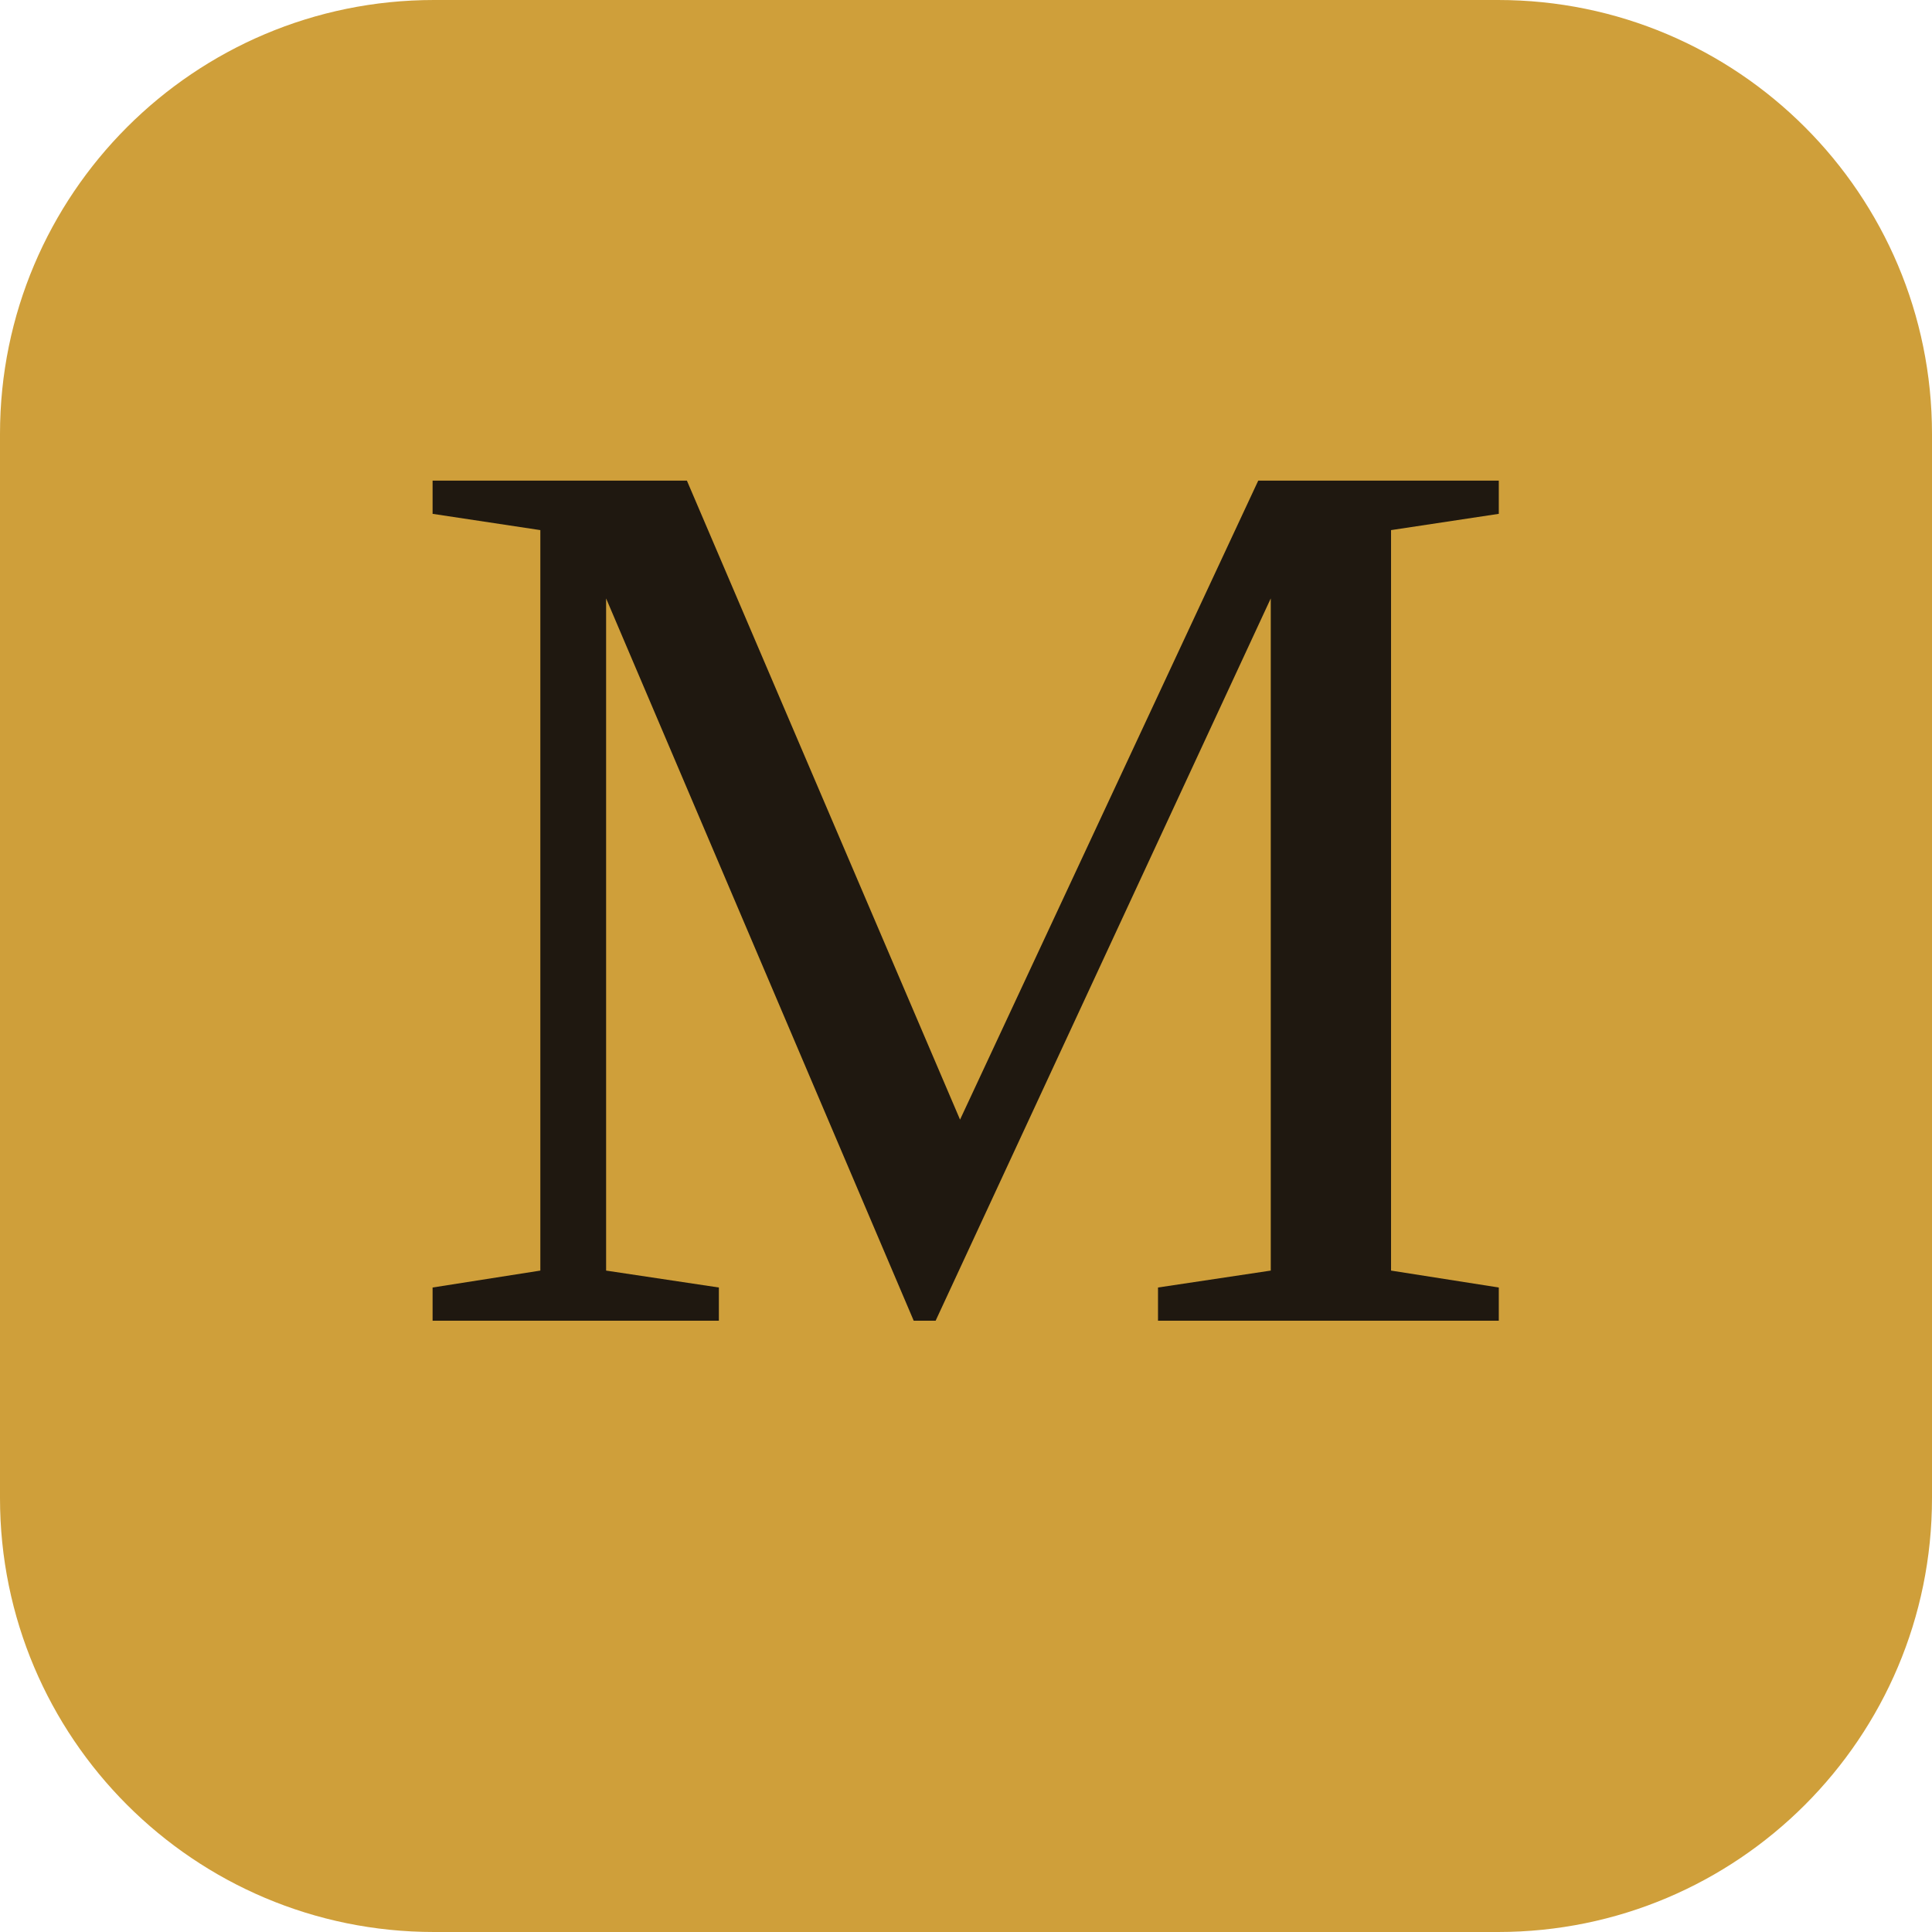
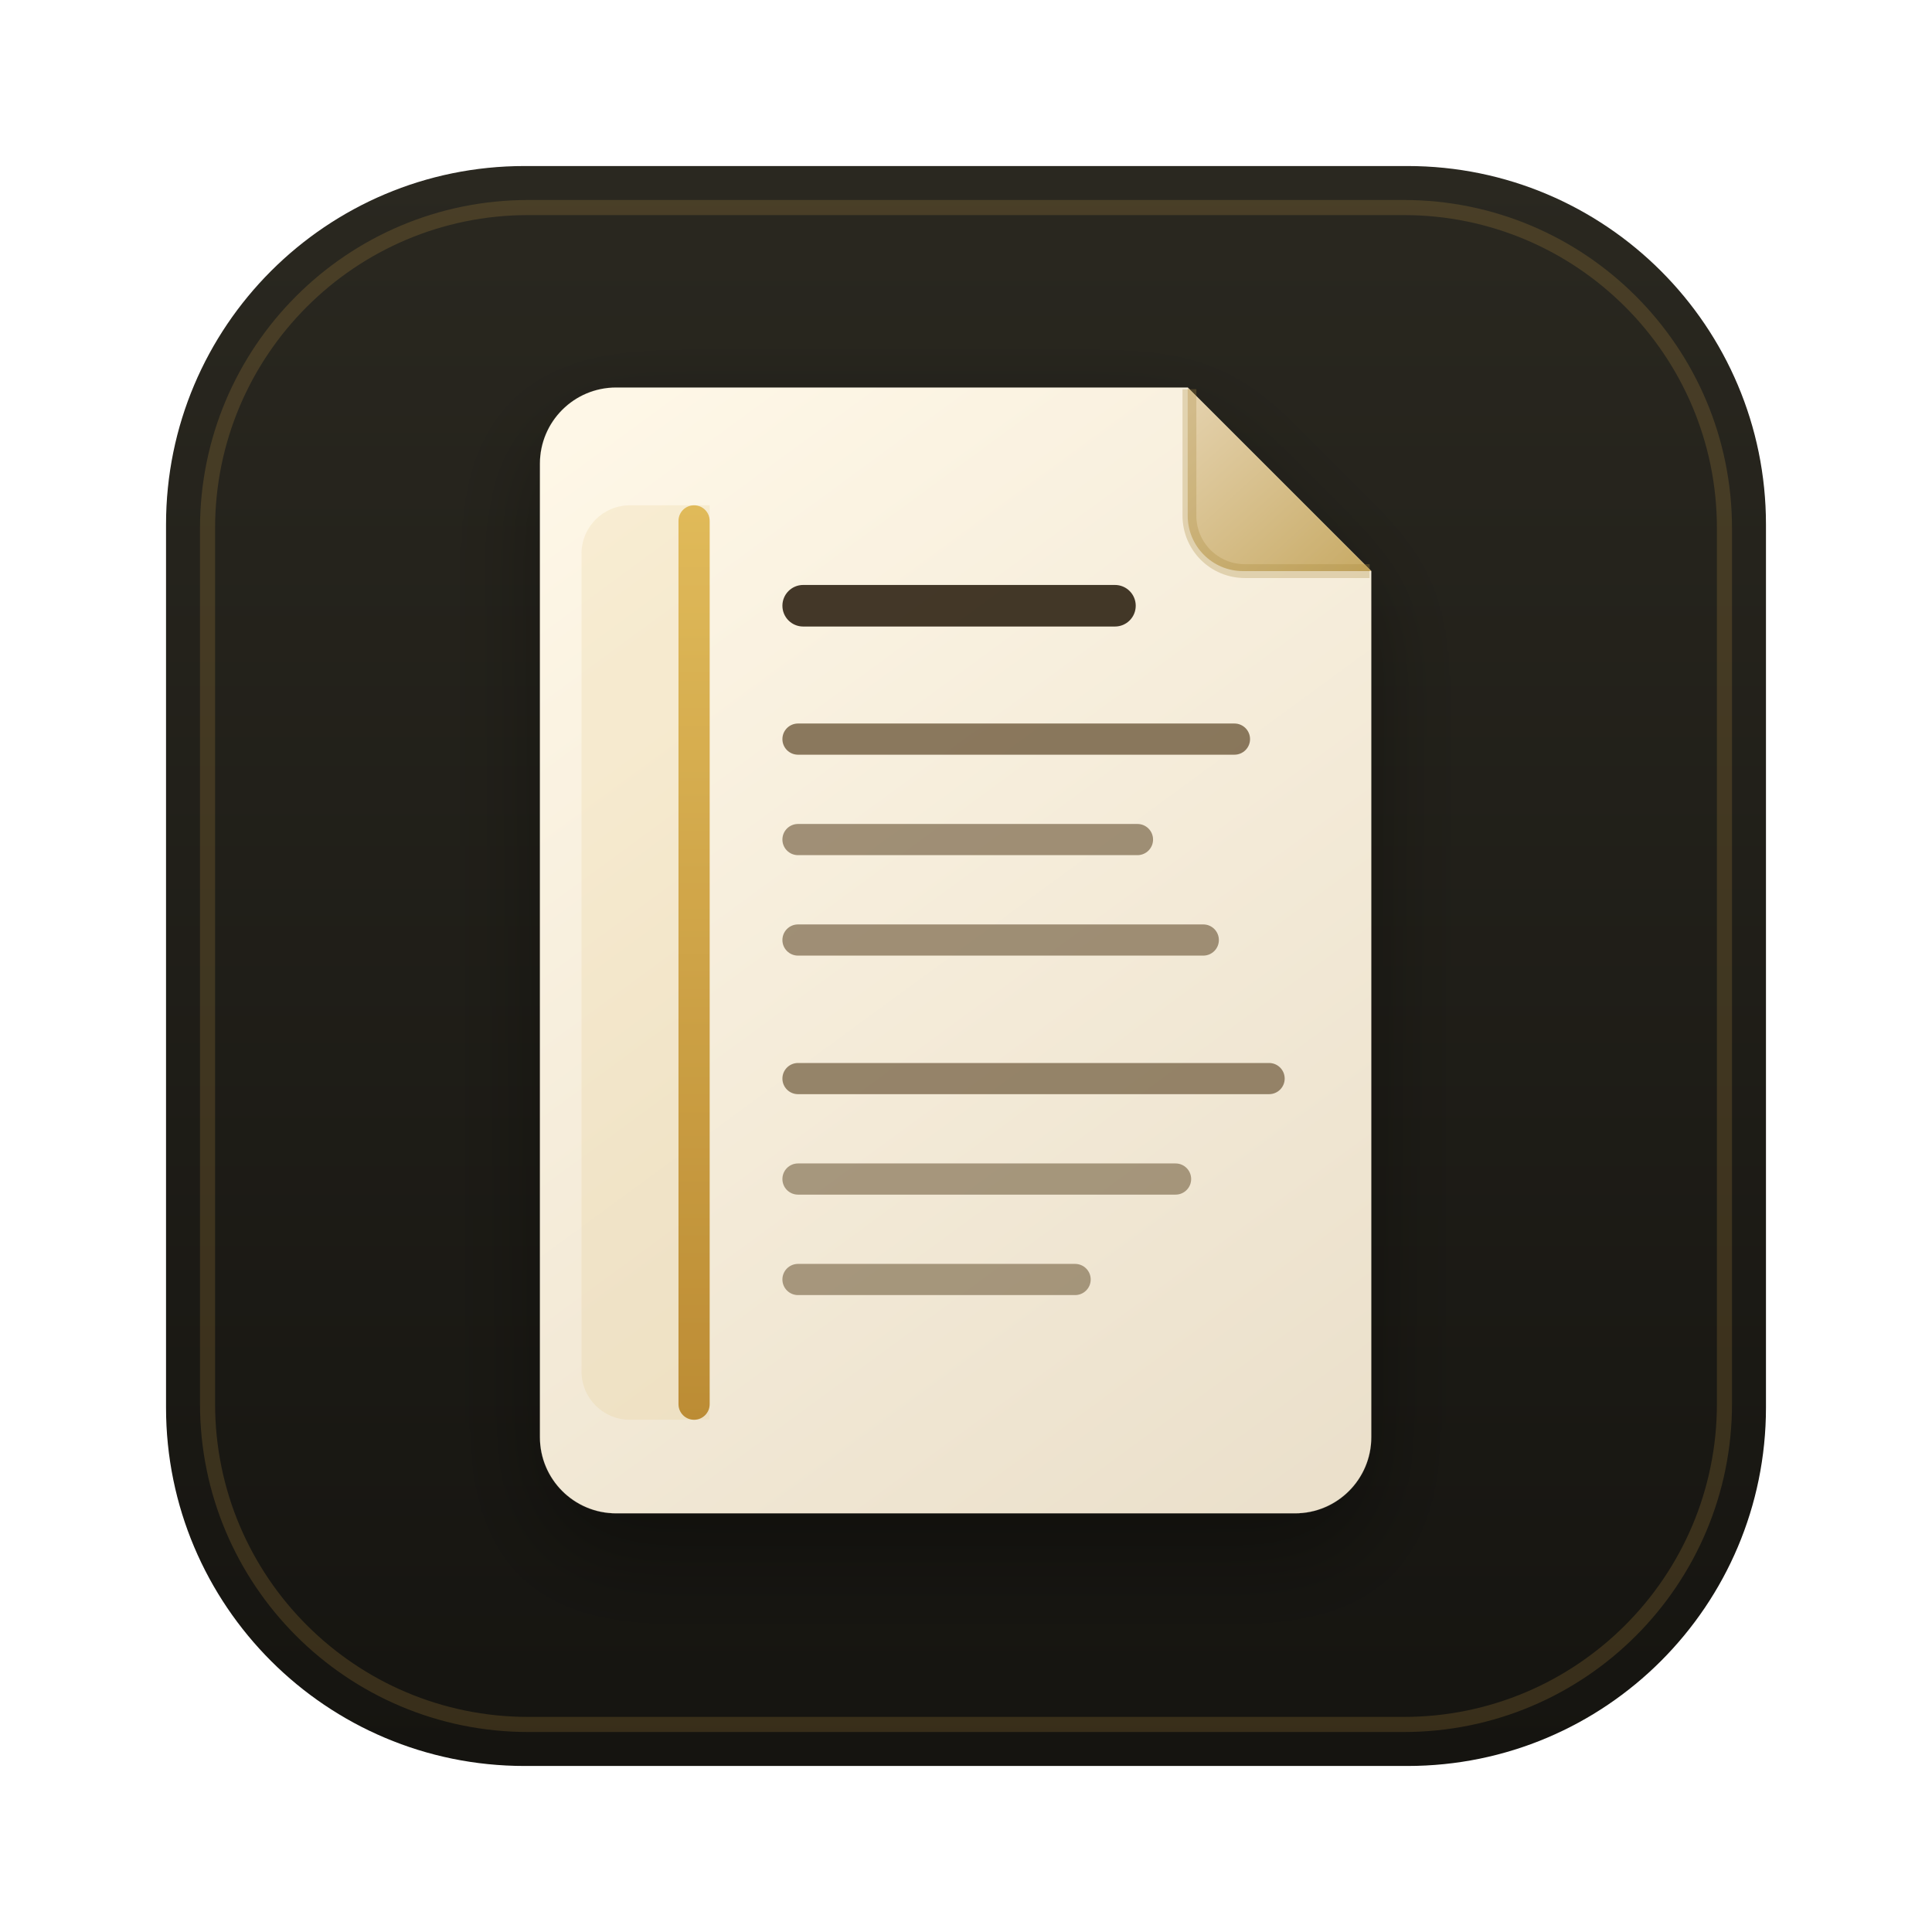
<svg xmlns="http://www.w3.org/2000/svg" width="1024" height="1024" viewBox="0 0 1024 1024">
-   <rect width="1024" height="1024" rx="230" fill="#cf9f3a" />
-   <text x="512" y="700" font-family="Georgia, 'Times New Roman', serif" font-size="680" font-weight="500" fill="#1f1810" text-anchor="middle">M</text>
+   <defs>
+     <linearGradient id="shell" x1="0" y1="88" x2="0" y2="936" gradientUnits="userSpaceOnUse">
+       <stop offset="0" stop-color="#2a2820" />
+       <stop offset="1" stop-color="#151410" />
+     </linearGradient>
+     <linearGradient id="paper" x1="270" y1="178" x2="746" y2="828" gradientUnits="userSpaceOnUse">
+       <stop offset="0" stop-color="#fff8e8" />
+       <stop offset="1" stop-color="#eadfca" />
+     </linearGradient>
+     <linearGradient id="fold" x1="650" y1="184" x2="748" y2="292" gradientUnits="userSpaceOnUse">
+       <stop offset="0" stop-color="#e3d0aa" />
+       <stop offset="1" stop-color="#c6a861" />
+     </linearGradient>
+     <linearGradient id="gold" x1="0" y1="236" x2="0" y2="774" gradientUnits="userSpaceOnUse">
+       <stop offset="0" stop-color="#e2bd5d" />
+       <stop offset="1" stop-color="#b98832" />
+     </linearGradient>
+     <filter id="lift" x="180" y="120" width="664" height="800" filterUnits="userSpaceOnUse" color-interpolation-filters="sRGB">
+       <feDropShadow dx="0" dy="24" stdDeviation="28" flood-color="#000000" flood-opacity="0.34" />
+     </filter>
+   </defs>
+   <rect x="88" y="88" width="848" height="848" rx="190" fill="url(#shell)" />
+   <rect x="110" y="110" width="804" height="804" rx="170" fill="none" stroke="#d8ab4a" stroke-opacity="0.18" stroke-width="8" />
+   <g transform="translate(512 512) scale(0.918) translate(-512 -512)">
+     <g filter="url(#lift)">
+       <path d="M310 178h330l106 106v500c0 24.3-19.7 44-44 44H310c-24.3 0-44-19.7-44-44V222c0-24.3 19.7-44 44-44Z" fill="url(#paper)" />
+       <path d="M640 178v74c0 17.7 14.3 32 32 32h74L640 178Z" fill="url(#fold)" />
+       <path d="M641 179v73c0 17.7 14.3 32 32 32h72" fill="none" stroke="#a68438" stroke-opacity="0.28" stroke-width="8" stroke-linejoin="round" />
+     </g>
+     <rect x="346" y="246" width="18" height="528" rx="9" fill="url(#gold)" />
+     <rect x="406" y="292" width="204" height="24" rx="12" fill="#332718" opacity="0.92" />
+     <rect x="406" y="372" width="270" height="18" rx="9" fill="#604a2b" opacity="0.72" />
+     <rect x="406" y="430" width="214" height="18" rx="9" fill="#604a2b" opacity="0.58" />
+     <rect x="406" y="488" width="252" height="18" rx="9" fill="#604a2b" opacity="0.58" />
+     <rect x="406" y="568" width="290" height="18" rx="9" fill="#604a2b" opacity="0.64" />
+     <rect x="406" y="626" width="236" height="18" rx="9" fill="#604a2b" opacity="0.52" />
+     <rect x="406" y="684" width="178" height="18" rx="9" fill="#604a2b" opacity="0.52" />
+     <path d="M318 246h46v528h-46c-15.5 0-28-12.5-28-28V274c0-15.5 12.5-28 28-28Z" fill="#d7a944" opacity="0.12" />
+   </g>
</svg>
